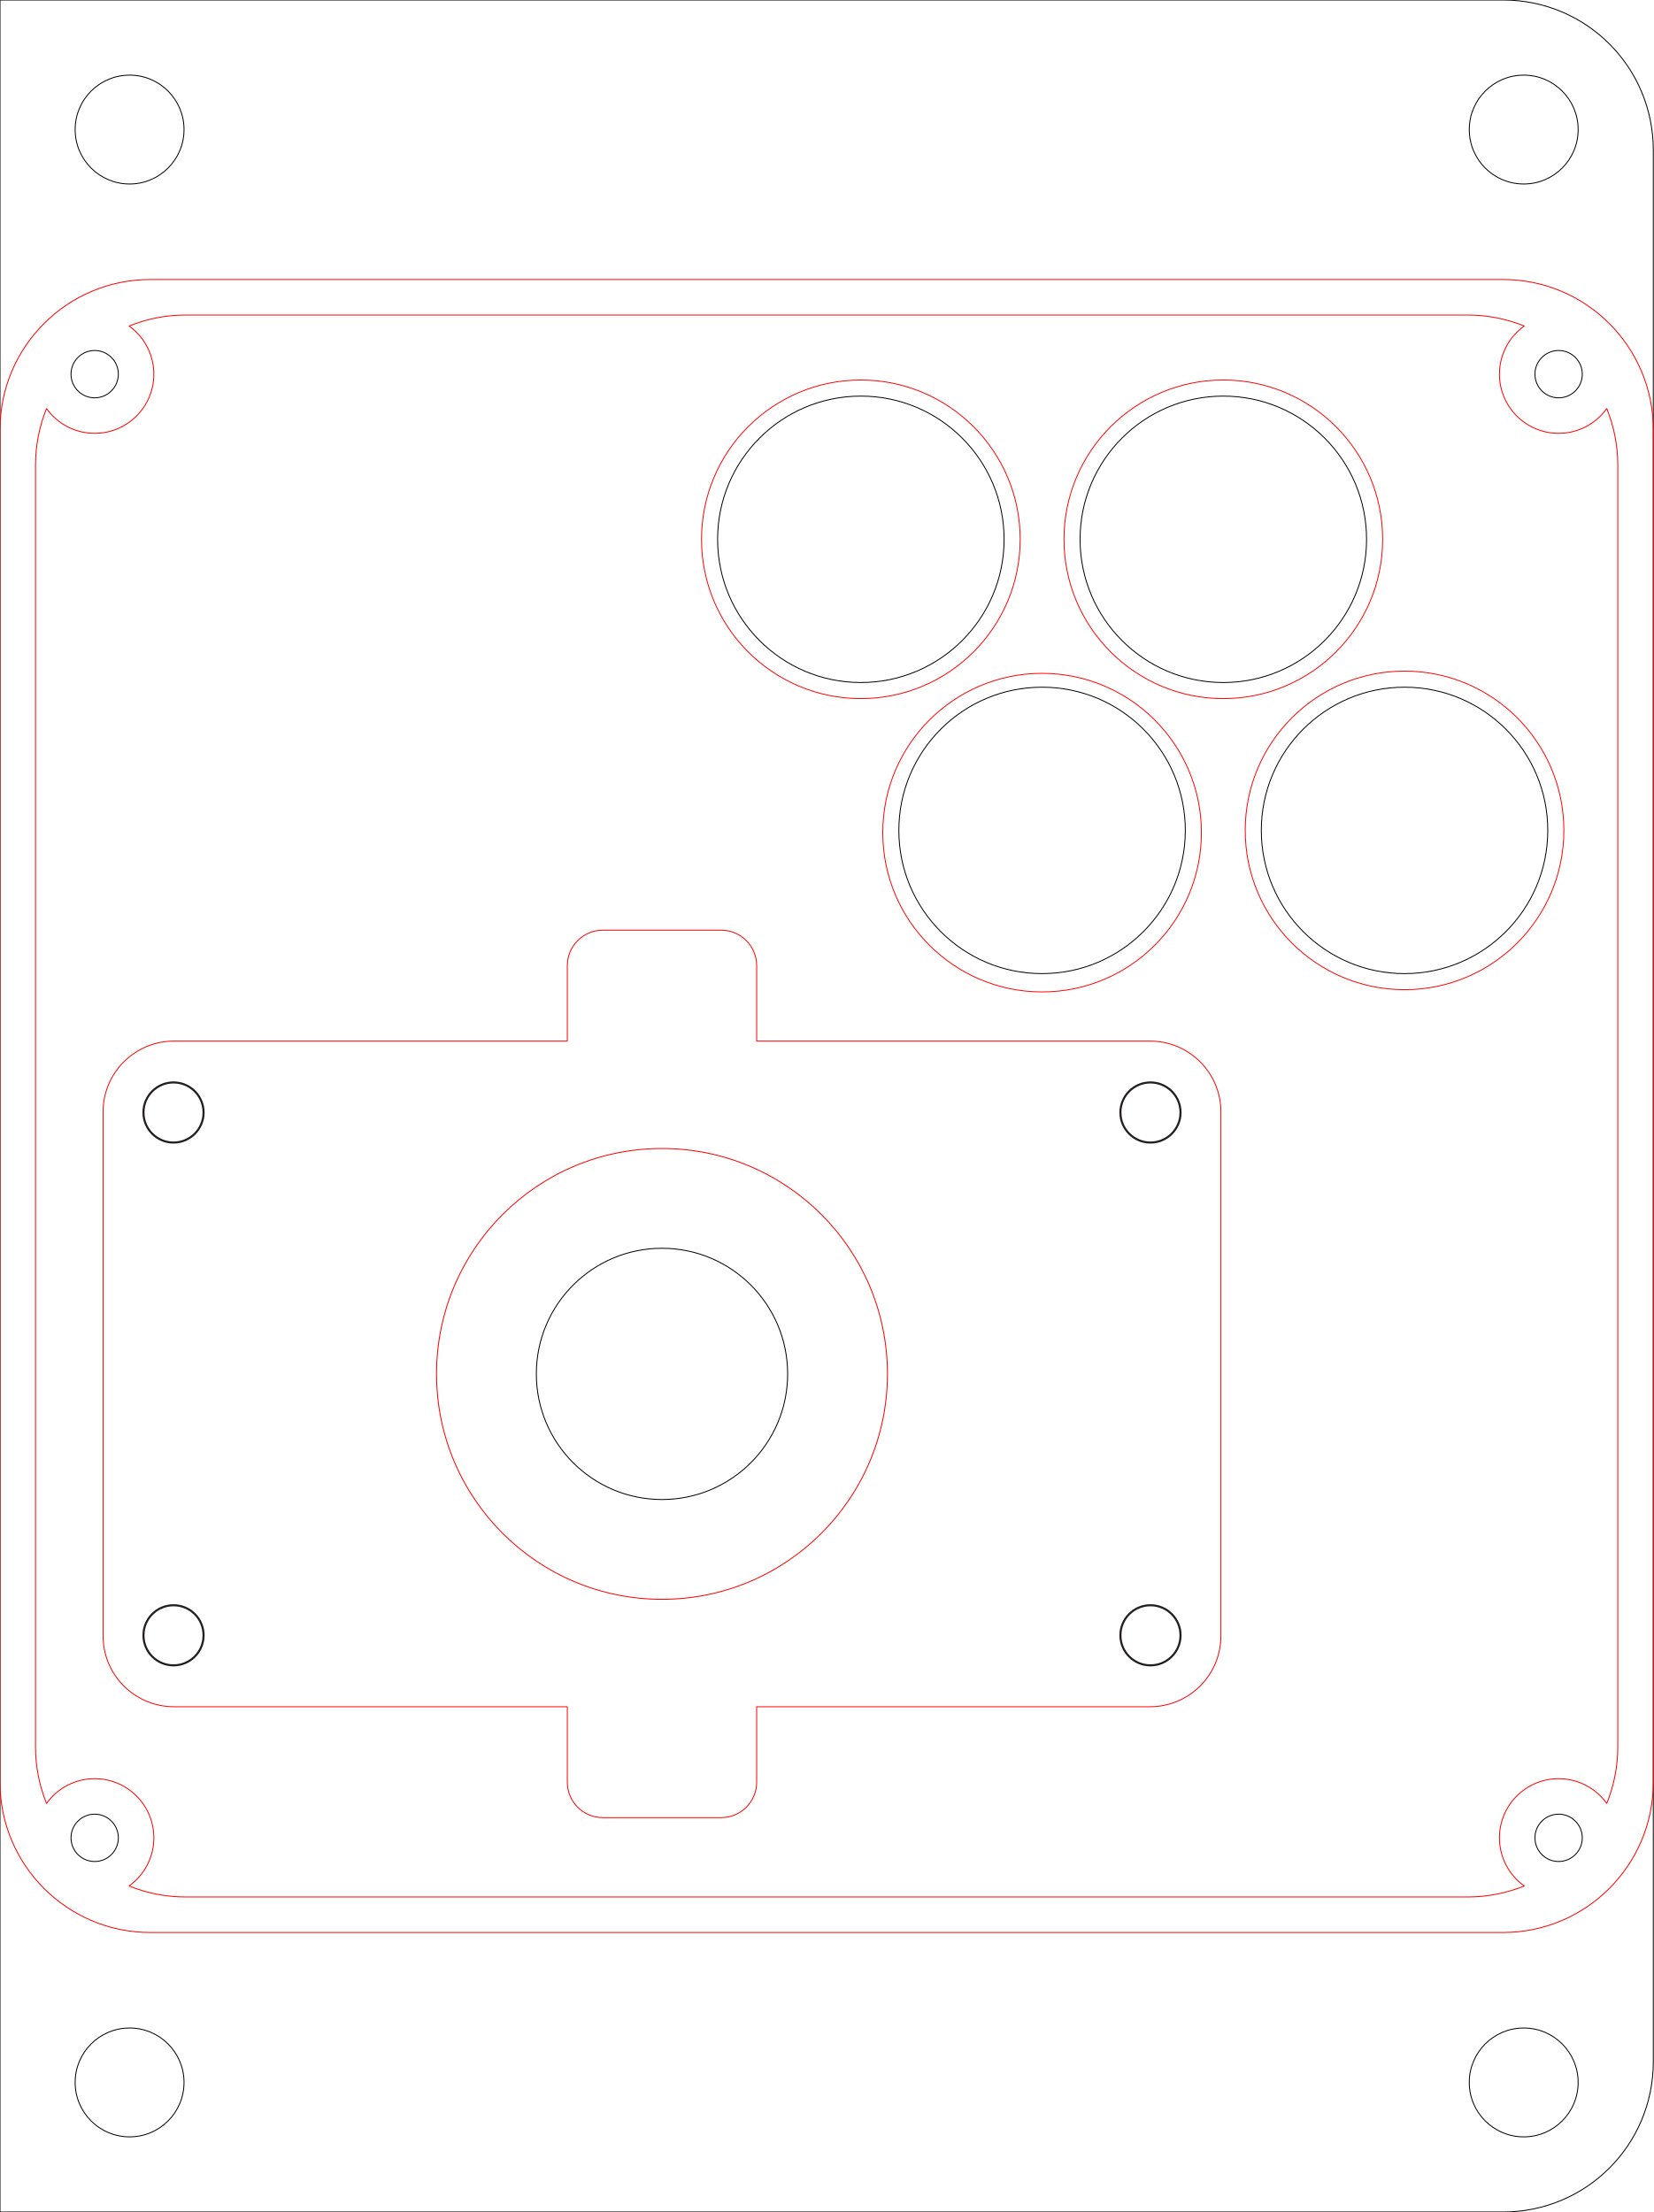
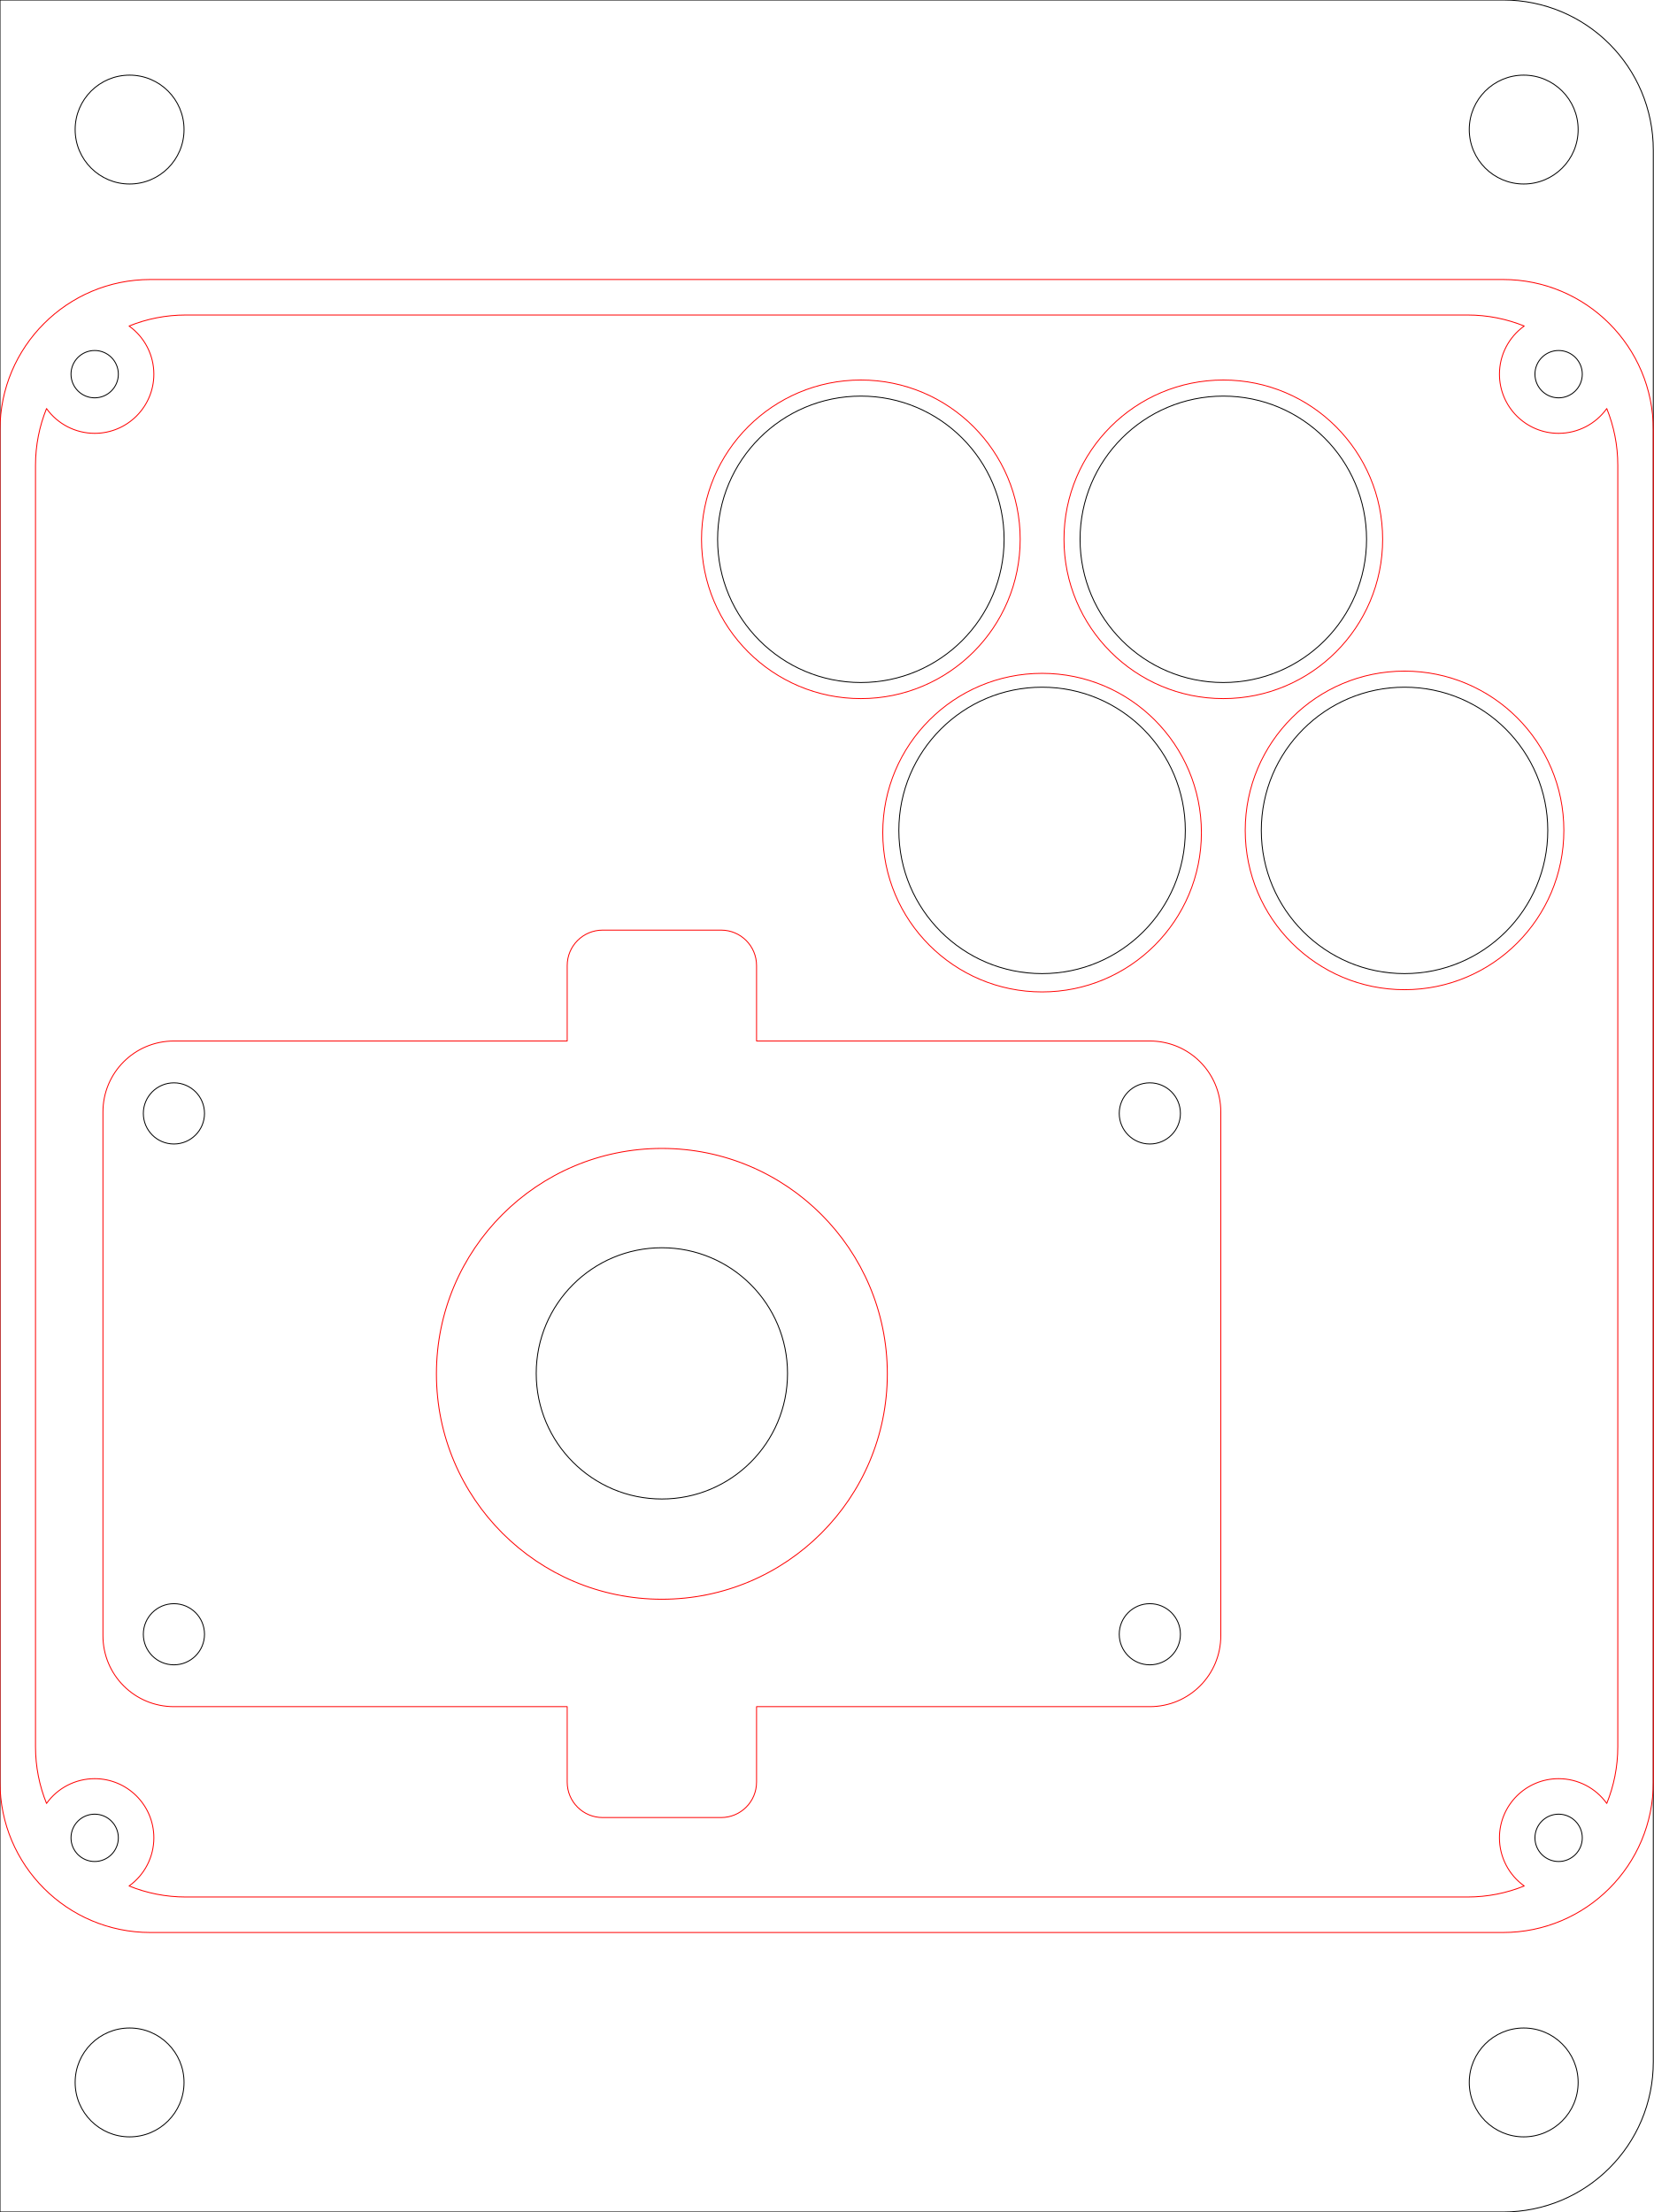
<svg xmlns="http://www.w3.org/2000/svg" width="139.7mm" height="186.944mm" viewBox="0 0 139.7 186.944" version="1.1" id="svg1496">
  <defs id="defs1490" />
  <g id="layer1">
-     <g id="g256">
-       <path id="rect16" style="fill:none;stroke:#000000;stroke-width:0.076;stroke-linejoin:round;stroke-miterlimit:2.613;stroke-dasharray:none" d="m 127,0 c 7.036,0 12.7,5.664 12.7,12.7 V 174.244 c 0,7.036 -5.664,12.7 -12.7,12.7 H 0 V 0 Z" />
+     <g id="g73">
+       <path id="rect16" style="fill:none;stroke:#000000;stroke-width:0.076;stroke-linejoin:round;stroke-miterlimit:2.613;stroke-dasharray:none" d="m 127,0 c 7.036,0 12.7,5.664 12.7,12.7 v 161.544 c 0,7.036 -5.664,12.7 -12.7,12.7 H 0 V 0 Z" />
      <circle style="fill:none;stroke:#000000;stroke-width:0.076;stroke-linejoin:round;stroke-miterlimit:2.613;stroke-dasharray:none" id="path895-1" cx="-10.95" cy="10.95" r="4.6" transform="scale(-1,1)" />
      <circle style="fill:none;stroke:#000000;stroke-width:0.076;stroke-linejoin:round;stroke-miterlimit:2.613;stroke-dasharray:none" id="path895-5" cx="-10.95" cy="175.994" r="4.6" transform="scale(-1,1)" />
-       <rect style="fill:none;stroke:#ff0000;stroke-width:0.076;stroke-linejoin:round;stroke-miterlimit:2.613;stroke-dasharray:none" id="rect44" width="139.7" height="139.7" x="-139.7" y="-163.322" rx="12.7" ry="12.7" transform="scale(-1)" />
-       <path id="rect869" style="fill:none;stroke:#ff0000;stroke-width:0.076;stroke-linejoin:round;stroke-miterlimit:2.613;stroke-dasharray:none" d="m 124,160.322 c 1.698,0 3.315,-0.333 4.793,-0.932 a 5,5 0 0 1 -2.093,-4.068 5,5 0 0 1 5,-5 5,5 0 0 1 4.068,2.093 c 0.599,-1.478 0.932,-3.095 0.932,-4.792 V 39.322 c 0,-1.698 -0.333,-3.315 -0.932,-4.793 a 5,5 0 0 1 -4.068,2.093 5,5 0 0 1 -5,-5 5,5 0 0 1 2.093,-4.068 c -1.478,-0.6 -3.095,-0.932 -4.793,-0.932 H 15.7 c -1.698,0 -3.315,0.333 -4.793,0.932 a 5,5 0 0 1 2.093,4.068 5,5 0 0 1 -5,5 5,5 0 0 1 -4.068,-2.093 c -0.6,1.478 -0.932,3.095 -0.932,4.793 V 147.622 c 0,1.698 0.333,3.315 0.932,4.793 a 5,5 0 0 1 4.068,-2.093 5,5 0 0 1 5,5 5,5 0 0 1 -2.093,4.068 c 1.478,0.6 3.095,0.932 4.793,0.932 z" />
-       <circle style="fill:none;stroke:#000000;stroke-width:0.076;stroke-linejoin:round;stroke-miterlimit:2.613;stroke-dasharray:none" id="path873" cx="-131.7" cy="31.622" r="2" transform="scale(-1,1)" />
-       <circle style="fill:none;stroke:#000000;stroke-width:0.076;stroke-linejoin:round;stroke-miterlimit:2.613;stroke-dasharray:none" id="path873-0" cx="-8" cy="31.622" r="2" transform="scale(-1,1)" />
-       <circle style="fill:none;stroke:#000000;stroke-width:0.076;stroke-linejoin:round;stroke-miterlimit:2.613;stroke-dasharray:none" id="path873-9" cx="-8" cy="155.322" r="2" transform="scale(-1,1)" />
-       <circle style="fill:none;stroke:#000000;stroke-width:0.076;stroke-linejoin:round;stroke-miterlimit:2.613;stroke-dasharray:none" id="path873-4" cx="-131.7" cy="155.322" r="2" transform="scale(-1,1)" />
      <ellipse style="fill:none;stroke:#000000;stroke-width:0.076;stroke-linejoin:round;stroke-miterlimit:2.613;stroke-dasharray:none" id="path895-1-9" cx="-128.75" cy="10.95" transform="scale(-1,1)" rx="4.6" ry="4.6" />
      <circle style="fill:none;stroke:#000000;stroke-width:0.076;stroke-linejoin:round;stroke-miterlimit:2.613;stroke-dasharray:none" id="path895-1-3" cx="-128.75" cy="175.994" r="4.6" transform="scale(-1,1)" />
-       <g id="button_24_mm" transform="matrix(1.00008,0,0,0.9999999,59.24019,32.08002)">
-         <circle style="fill:none;stroke:#ff0000;stroke-width:0.074;stroke-linejoin:round;stroke-miterlimit:2.613" id="button_boundary_24_mm" cx="13.499" cy="13.499" r="13.462" />
-         <circle style="fill:none;stroke:#000000;stroke-width:0.075;stroke-linejoin:round;stroke-miterlimit:2.613" id="button_hole_24_mm" cx="13.499" cy="13.499" r="12.103" />
-       </g>
-       <g id="button_24_mm-1" transform="matrix(1.00008,0,0,0.9999999,89.86715,32.08002)">
-         <circle style="fill:none;stroke:#ff0000;stroke-width:0.074;stroke-linejoin:round;stroke-miterlimit:2.613" id="button_boundary_24_mm-7" cx="13.499" cy="13.499" r="13.462" />
-         <circle style="fill:none;stroke:#000000;stroke-width:0.075;stroke-linejoin:round;stroke-miterlimit:2.613" id="button_hole_24_mm-2" cx="13.499" cy="13.499" r="12.103" />
-       </g>
-       <g id="button_24_mm-3" transform="translate(74.55476,56.86999)">
-         <circle style="fill:none;stroke:#ff0000;stroke-width:0.074;stroke-linejoin:round;stroke-miterlimit:2.613" id="button_boundary_24_mm-4" cx="13.499" cy="13.499" r="13.462" />
-         <circle style="fill:none;stroke:#000000;stroke-width:0.075;stroke-linejoin:round;stroke-miterlimit:2.613" id="button_hole_24_mm-9" cx="13.499" cy="13.31" r="12.103" />
-       </g>
-       <g id="button_24_mm-9" transform="translate(105.1817,56.681)">
-         <circle style="fill:none;stroke:#ff0000;stroke-width:0.074;stroke-linejoin:round;stroke-miterlimit:2.613" id="button_boundary_24_mm-0" cx="13.499" cy="13.499" r="13.462" />
-         <circle style="fill:none;stroke:#000000;stroke-width:0.075;stroke-linejoin:round;stroke-miterlimit:2.613" id="button_hole_24_mm-6" cx="13.499" cy="13.499" r="12.103" />
-       </g>
-       <g id="g2055" transform="matrix(1,0,0,-1,8.536727,153.6514)">
-         <path id="rect1448" style="fill:none;stroke:#ff0000;stroke-width:0.075;stroke-linejoin:round;stroke-miterlimit:2.613;stroke-dasharray:none" d="m 42.4,0.038 c -1.662,0 -3,1.338 -3,3 v 6.372 H 6.172 c -3.324,0 -6,2.676 -6,6 v 44.256 c 0,3.324 2.676,6 6,6 H 39.4 v 6.372 c 0,1.662 1.338,3 3,3 h 10 c 1.662,0 3,-1.338 3,-3 v -6.372 h 33.228 c 3.324,0 6,-2.676 6,-6 V 15.41 c 0,-3.324 -2.676,-6 -6,-6 H 55.4 v -6.372 c 0,-1.662 -1.338,-3 -3,-3 z" />
-         <g id="g2038" transform="rotate(180,94.0199,42.51755)">
-           <path d="m 140.64,36.88 c 5.864,0 10.617,4.754 10.617,10.617 0,5.864 -4.753,10.617 -10.617,10.617 -5.864,0 -10.617,-4.754 -10.617,-10.617 0,-5.864 4.753,-10.617 10.617,-10.617 z" style="fill:none;stroke:#000000;stroke-width:0.076;stroke-linecap:butt;stroke-linejoin:miter;stroke-miterlimit:2.613;stroke-dasharray:none;stroke-opacity:1" id="path1894" />
-           <path d="m 140.64,28.447 c 10.521,0 19.05,8.529 19.05,19.05 0,10.521 -8.529,19.05 -19.05,19.05 -10.521,0 -19.05,-8.529 -19.05,-19.05 0,-10.521 8.529,-19.05 19.05,-19.05 z" style="fill:none;stroke:#ff0000;stroke-width:0.076;stroke-linecap:butt;stroke-linejoin:miter;stroke-miterlimit:2.613;stroke-dasharray:none;stroke-opacity:1" id="path1896" />
+       <g id="g100" transform="matrix(1,0,0,-1,0,186.9442)">
+         <rect style="fill:none;stroke:#ff0000;stroke-width:0.076;stroke-linejoin:round;stroke-miterlimit:2.613;stroke-dasharray:none" id="rect44" width="139.7" height="139.7" x="-139.7" y="-163.322" rx="12.7" ry="12.7" transform="scale(-1)" />
+         <path id="rect869" style="fill:none;stroke:#ff0000;stroke-width:0.076;stroke-linejoin:round;stroke-miterlimit:2.613;stroke-dasharray:none" d="m 124,160.322 c 1.698,0 3.315,-0.333 4.793,-0.932 a 5,5 0 0 1 -2.093,-4.068 5,5 0 0 1 5,-5 5,5 0 0 1 4.068,2.093 c 0.599,-1.478 0.932,-3.095 0.932,-4.792 V 39.322 c 0,-1.698 -0.333,-3.315 -0.932,-4.793 a 5,5 0 0 1 -4.068,2.093 5,5 0 0 1 -5,-5 5,5 0 0 1 2.093,-4.068 c -1.478,-0.6 -3.095,-0.932 -4.793,-0.932 H 15.7 c -1.698,0 -3.315,0.333 -4.793,0.932 a 5,5 0 0 1 2.093,4.068 5,5 0 0 1 -5,5 5,5 0 0 1 -4.068,-2.093 c -0.6,1.478 -0.932,3.095 -0.932,4.793 V 147.622 c 0,1.698 0.333,3.315 0.932,4.793 a 5,5 0 0 1 4.068,-2.093 5,5 0 0 1 5,5 5,5 0 0 1 -2.093,4.068 c 1.478,0.6 3.095,0.932 4.793,0.932 z" />
+         <circle style="fill:none;stroke:#000000;stroke-width:0.076;stroke-linejoin:round;stroke-miterlimit:2.613;stroke-dasharray:none" id="path873" cx="-131.7" cy="-155.322" r="2" transform="scale(-1)" />
+         <circle style="fill:none;stroke:#000000;stroke-width:0.076;stroke-linejoin:round;stroke-miterlimit:2.613;stroke-dasharray:none" id="path873-0" cx="-8" cy="-155.322" r="2" transform="scale(-1)" />
+         <circle style="fill:none;stroke:#000000;stroke-width:0.076;stroke-linejoin:round;stroke-miterlimit:2.613;stroke-dasharray:none" id="path873-9" cx="-8" cy="-31.622" r="2" transform="scale(-1)" />
+         <circle style="fill:none;stroke:#000000;stroke-width:0.076;stroke-linejoin:round;stroke-miterlimit:2.613;stroke-dasharray:none" id="path873-4" cx="-131.7" cy="-31.622" r="2" transform="scale(-1)" />
+         <g id="button_24_mm" transform="matrix(1.00008,0,0,-0.9999999,59.24019,154.8642)">
+           <circle style="fill:none;stroke:#ff0000;stroke-width:0.074;stroke-linejoin:round;stroke-miterlimit:2.613" id="button_boundary_24_mm" cx="13.499" cy="13.499" r="13.462" />
+           <circle style="fill:none;stroke:#000000;stroke-width:0.075;stroke-linejoin:round;stroke-miterlimit:2.613" id="button_hole_24_mm" cx="13.499" cy="13.499" r="12.103" />
        </g>
-         <g id="g2044" transform="rotate(180,93.90905,42.20366)">
-           <path d="m 96.603,68.961 c 0,-1.403 1.137,-2.54 2.54,-2.54 1.403,0 2.54,1.137 2.54,2.54 0,1.403 -1.137,2.54 -2.54,2.54 -1.403,0 -2.54,-1.137 -2.54,-2.54 z" style="fill:none;stroke:#231f20;stroke-width:0.176;stroke-linecap:butt;stroke-linejoin:miter;stroke-miterlimit:2.613;stroke-dasharray:none;stroke-opacity:1" id="path1980" />
-           <path d="m 96.603,24.777 c 0,1.403 1.137,2.54 2.54,2.54 1.403,0 2.54,-1.137 2.54,-2.54 0,-1.403 -1.137,-2.54 -2.54,-2.54 -1.403,0 -2.54,1.137 -2.54,2.54 z" style="fill:none;stroke:#231f20;stroke-width:0.176;stroke-linecap:butt;stroke-linejoin:miter;stroke-miterlimit:2.613;stroke-dasharray:none;stroke-opacity:1" id="path1982" />
-           <path d="m 184.233,68.961 c 0,-1.403 -1.137,-2.54 -2.54,-2.54 -1.403,0 -2.54,1.137 -2.54,2.54 0,1.403 1.137,2.54 2.54,2.54 1.403,0 2.54,-1.137 2.54,-2.54 z" style="fill:none;stroke:#231f20;stroke-width:0.176;stroke-linecap:butt;stroke-linejoin:miter;stroke-miterlimit:2.613;stroke-dasharray:none;stroke-opacity:1" id="path1984" />
-           <path d="m 184.233,24.777 c 0,1.403 -1.137,2.54 -2.54,2.54 -1.403,0 -2.54,-1.137 -2.54,-2.54 0,-1.403 1.137,-2.54 2.54,-2.54 1.403,0 2.54,1.137 2.54,2.54 z" style="fill:none;stroke:#231f20;stroke-width:0.176;stroke-linecap:butt;stroke-linejoin:miter;stroke-miterlimit:2.613;stroke-dasharray:none;stroke-opacity:1" id="path1986" />
+         <g id="button_24_mm-1" transform="matrix(1.00008,0,0,-0.9999999,89.86715,154.8642)">
+           <circle style="fill:none;stroke:#ff0000;stroke-width:0.074;stroke-linejoin:round;stroke-miterlimit:2.613" id="button_boundary_24_mm-7" cx="13.499" cy="13.499" r="13.462" />
+           <circle style="fill:none;stroke:#000000;stroke-width:0.075;stroke-linejoin:round;stroke-miterlimit:2.613" id="button_hole_24_mm-2" cx="13.499" cy="13.499" r="12.103" />
+         </g>
+         <g id="button_24_mm-3" transform="matrix(1,0,0,-1,74.55476,130.0742)">
+           <circle style="fill:none;stroke:#ff0000;stroke-width:0.074;stroke-linejoin:round;stroke-miterlimit:2.613" id="button_boundary_24_mm-4" cx="13.499" cy="13.499" r="13.462" />
+           <circle style="fill:none;stroke:#000000;stroke-width:0.075;stroke-linejoin:round;stroke-miterlimit:2.613" id="button_hole_24_mm-9" cx="13.499" cy="13.31" r="12.103" />
+         </g>
+         <g id="button_24_mm-9" transform="matrix(1,0,0,-1,105.1817,130.2632)">
+           <circle style="fill:none;stroke:#ff0000;stroke-width:0.074;stroke-linejoin:round;stroke-miterlimit:2.613" id="button_boundary_24_mm-0" cx="13.499" cy="13.499" r="13.462" />
+           <circle style="fill:none;stroke:#000000;stroke-width:0.075;stroke-linejoin:round;stroke-miterlimit:2.613" id="button_hole_24_mm-6" cx="13.499" cy="13.499" r="12.103" />
+         </g>
+         <g id="g923" transform="translate(8.526818,33.29866)">
+           <path id="rect1448-0" style="fill:none;stroke:#ff0000;stroke-width:0.075;stroke-linejoin:round;stroke-miterlimit:2.613;stroke-dasharray:none" d="m 42.4,0.038 c -1.662,0 -3,1.338 -3,3 v 6.372 H 6.172 c -3.324,0 -6,2.676 -6,6 v 44.256 c 0,3.324 2.676,6 6,6 H 39.4 v 6.372 c 0,1.662 1.338,3 3,3 h 10 c 1.662,0 3,-1.338 3,-3 v -6.372 h 33.228 c 3.324,0 6,-2.676 6,-6 V 15.41 c 0,-3.324 -2.676,-6 -6,-6 H 55.4 v -6.372 c 0,-1.662 -1.338,-3 -3,-3 z" />
+           <path d="m 47.4,48.194 c -5.864,0 -10.617,-4.754 -10.617,-10.617 0,-5.864 4.753,-10.617 10.617,-10.617 5.864,0 10.617,4.754 10.617,10.617 0,5.864 -4.753,10.617 -10.617,10.617 z" style="fill:none;stroke:#000000;stroke-width:0.076;stroke-linecap:butt;stroke-linejoin:miter;stroke-miterlimit:2.613;stroke-dasharray:none;stroke-opacity:1" id="path1894-0" />
+           <path d="m 47.4,56.588 c -10.521,0 -19.05,-8.529 -19.05,-19.05 0,-10.521 8.529,-19.05 19.05,-19.05 10.521,0 19.05,8.529 19.05,19.05 0,10.521 -8.529,19.05 -19.05,19.05 z" style="fill:none;stroke:#ff0000;stroke-width:0.076;stroke-linecap:butt;stroke-linejoin:miter;stroke-miterlimit:2.613;stroke-dasharray:none;stroke-opacity:1" id="path1896-0" />
+           <g id="g913">
+             <circle style="fill:none;stroke:#000000;stroke-width:0.076;stroke-linejoin:round;stroke-miterlimit:2.613;stroke-dasharray:none" id="path853" cx="6.169" cy="15.529" r="2.584" />
+             <circle style="fill:none;stroke:#000000;stroke-width:0.076;stroke-linejoin:round;stroke-miterlimit:2.613;stroke-dasharray:none" id="path853-8" cx="88.631" cy="15.529" r="2.584" />
+             <circle style="fill:none;stroke:#000000;stroke-width:0.076;stroke-linejoin:round;stroke-miterlimit:2.613;stroke-dasharray:none" id="path853-7" cx="88.631" cy="59.547" r="2.584" />
+             <circle style="fill:none;stroke:#000000;stroke-width:0.076;stroke-linejoin:round;stroke-miterlimit:2.613;stroke-dasharray:none" id="path853-4" cx="6.169" cy="59.547" r="2.584" />
+           </g>
        </g>
      </g>
    </g>
  </g>
</svg>
